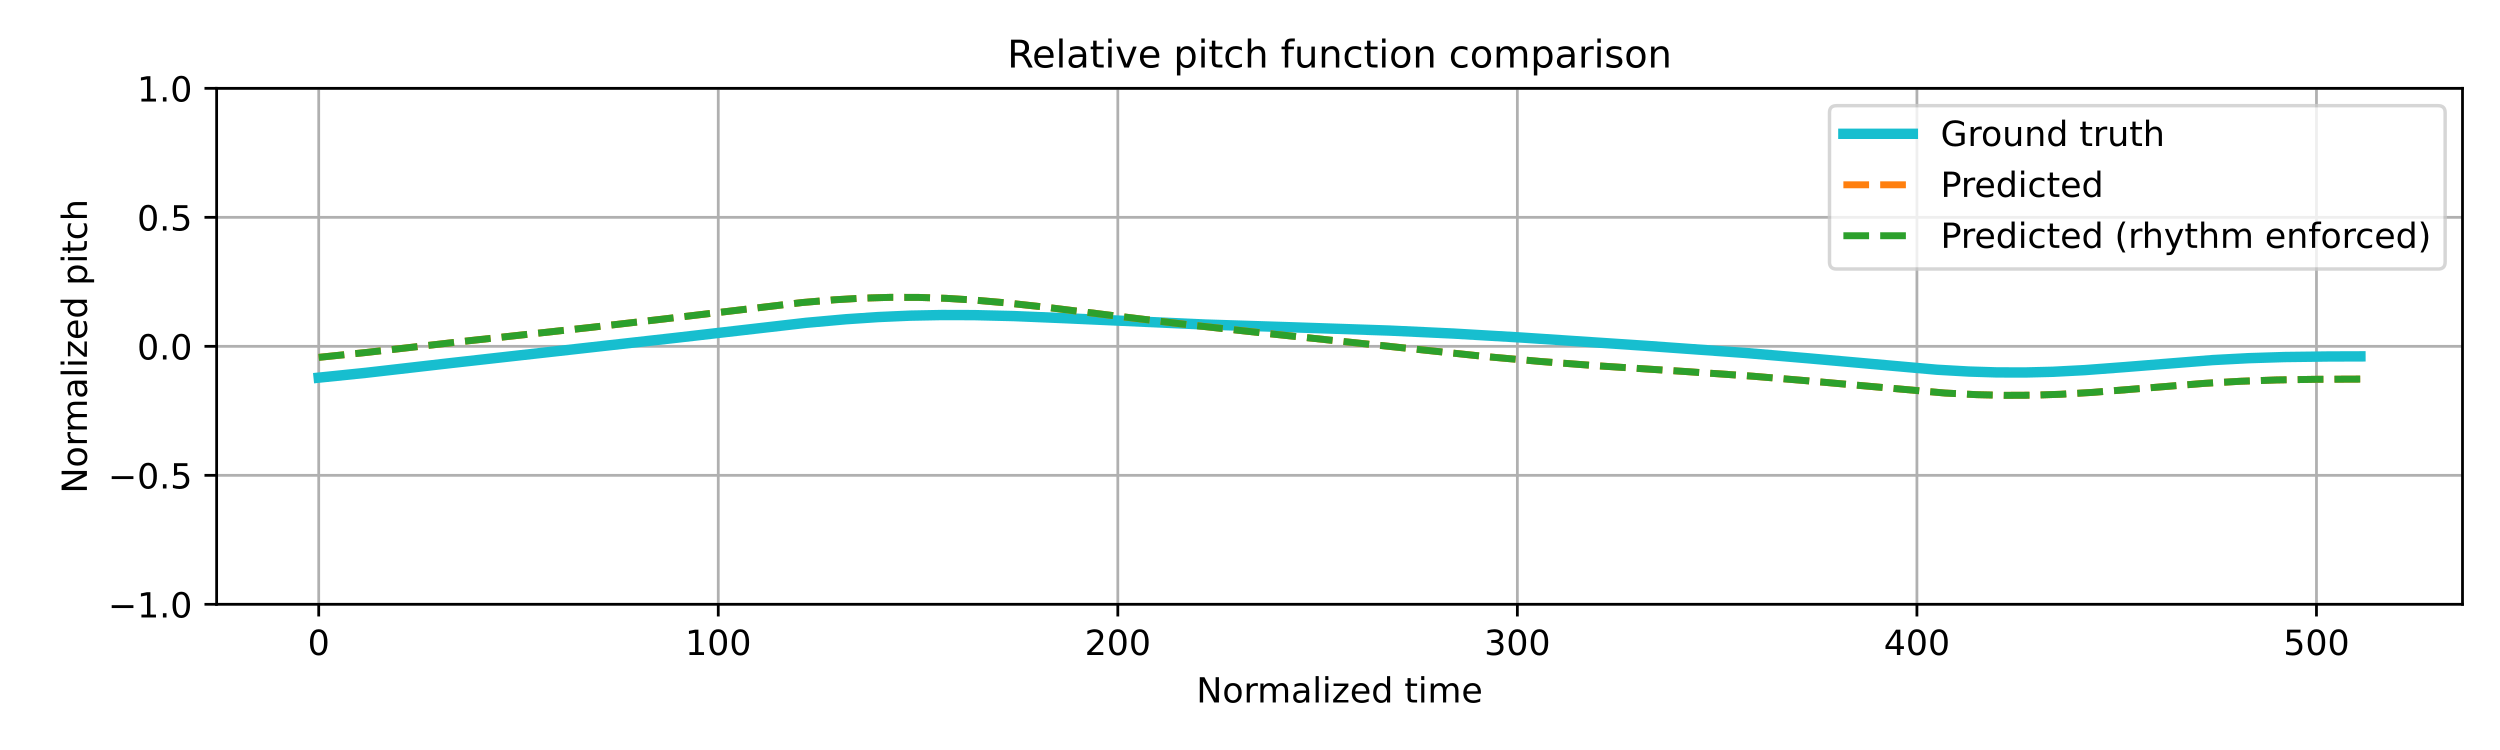
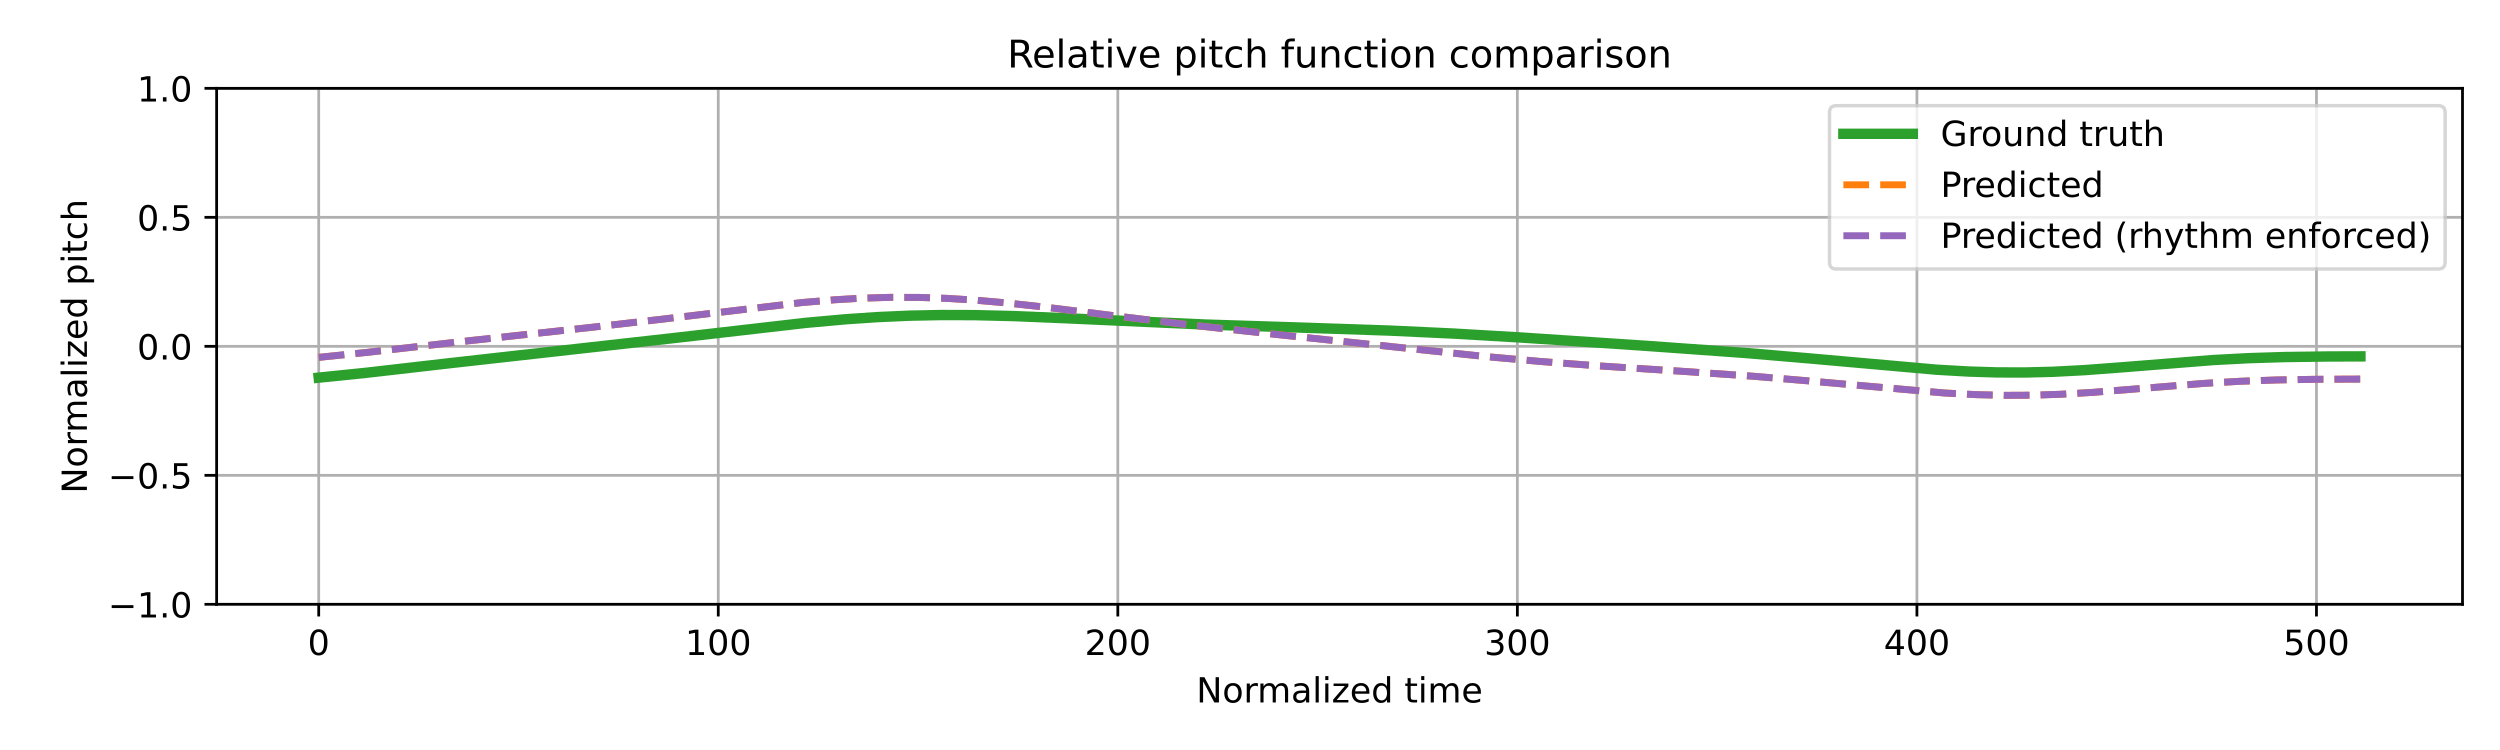
<svg xmlns="http://www.w3.org/2000/svg" xmlns:xlink="http://www.w3.org/1999/xlink" width="720pt" height="216pt" viewBox="0 0 720 216" version="1.1">
  <defs>
    <style type="text/css">*{stroke-linejoin: round; stroke-linecap: butt}</style>
  </defs>
  <g id="figure_1">
    <g id="patch_1">
      <path d="M 0 216  L 720 216  L 720 0  L 0 0  z " style="fill: #ffffff" />
    </g>
    <g id="axes_1">
      <g id="patch_2">
        <path d="M 62.39 174.04  L 709.2 174.04  L 709.2 25.44  L 62.39 25.44  z " style="fill: #ffffff" />
      </g>
      <g id="matplotlib.axis_1">
        <g id="xtick_1">
          <g id="line2d_1">
-             <path d="M 91.79 174.04  L 91.79 25.44  " clip-path="url(#pddb4ef25bb)" style="fill: none; stroke: #b0b0b0; stroke-width: 0.8; stroke-linecap: square" />
+             <path d="M 91.79 174.04  L 91.79 25.44  " clip-path="url(#p40c5e09844)" style="fill: none; stroke: #b0b0b0; stroke-width: 0.8; stroke-linecap: square" />
          </g>
          <g id="line2d_2">
            <defs>
-               <path id="m55b9c0c1e8" d="M 0 0  L 0 3.5  " style="stroke: #000000; stroke-width: 0.8" />
-             </defs>
-             <g>
-               <use xlink:href="#m55b9c0c1e8" x="91.79" y="174.04" style="stroke: #000000; stroke-width: 0.8" />
+               <path id="mbcf04f31c1" d="M 0 0  L 0 3.5  " style="stroke: #000000; stroke-width: 0.8" />
+             </defs>
+             <g>
+               <use xlink:href="#mbcf04f31c1" x="91.79" y="174.04" style="stroke: #000000; stroke-width: 0.8" />
            </g>
          </g>
          <g id="text_1">
            <g transform="translate(88.60921 188.6384) scale(0.1 -0.1)">
              <defs>
                <path id="DejaVuSans-30" d="M 2034 4250  Q 1547 4250 1301 3770  Q 1056 3291 1056 2328  Q 1056 1369 1301 889  Q 1547 409 2034 409  Q 2525 409 2770 889  Q 3016 1369 3016 2328  Q 3016 3291 2770 3770  Q 2525 4250 2034 4250  z M 2034 4750  Q 2819 4750 3233 4129  Q 3647 3509 3647 2328  Q 3647 1150 3233 529  Q 2819 -91 2034 -91  Q 1250 -91 836 529  Q 422 1150 422 2328  Q 422 3509 836 4129  Q 1250 4750 2034 4750  z " transform="scale(0.015625)" />
              </defs>
              <use xlink:href="#DejaVuSans-30" />
            </g>
          </g>
        </g>
        <g id="xtick_2">
          <g id="line2d_3">
-             <path d="M 206.861 174.04  L 206.861 25.44  " clip-path="url(#pddb4ef25bb)" style="fill: none; stroke: #b0b0b0; stroke-width: 0.8; stroke-linecap: square" />
+             <path d="M 206.861 174.04  L 206.861 25.44  " clip-path="url(#p40c5e09844)" style="fill: none; stroke: #b0b0b0; stroke-width: 0.8; stroke-linecap: square" />
          </g>
          <g id="line2d_4">
            <g>
-               <use xlink:href="#m55b9c0c1e8" x="206.861" y="174.04" style="stroke: #000000; stroke-width: 0.8" />
+               <use xlink:href="#mbcf04f31c1" x="206.861" y="174.04" style="stroke: #000000; stroke-width: 0.8" />
            </g>
          </g>
          <g id="text_2">
            <g transform="translate(197.317 188.6384) scale(0.1 -0.1)">
              <defs>
                <path id="DejaVuSans-31" d="M 794 531  L 1825 531  L 1825 4091  L 703 3866  L 703 4441  L 1819 4666  L 2450 4666  L 2450 531  L 3481 531  L 3481 0  L 794 0  L 794 531  z " transform="scale(0.015625)" />
              </defs>
              <use xlink:href="#DejaVuSans-31" />
              <use xlink:href="#DejaVuSans-30" transform="translate(63.62305 0)" />
              <use xlink:href="#DejaVuSans-30" transform="translate(127.2461 0)" />
            </g>
          </g>
        </g>
        <g id="xtick_3">
          <g id="line2d_5">
-             <path d="M 321.931 174.04  L 321.931 25.44  " clip-path="url(#pddb4ef25bb)" style="fill: none; stroke: #b0b0b0; stroke-width: 0.8; stroke-linecap: square" />
+             <path d="M 321.931 174.04  L 321.931 25.44  " clip-path="url(#p40c5e09844)" style="fill: none; stroke: #b0b0b0; stroke-width: 0.8; stroke-linecap: square" />
          </g>
          <g id="line2d_6">
            <g>
-               <use xlink:href="#m55b9c0c1e8" x="321.931" y="174.04" style="stroke: #000000; stroke-width: 0.8" />
+               <use xlink:href="#mbcf04f31c1" x="321.931" y="174.04" style="stroke: #000000; stroke-width: 0.8" />
            </g>
          </g>
          <g id="text_3">
            <g transform="translate(312.3872 188.6384) scale(0.1 -0.1)">
              <defs>
                <path id="DejaVuSans-32" d="M 1228 531  L 3431 531  L 3431 0  L 469 0  L 469 531  Q 828 903 1448 1529  Q 2069 2156 2228 2338  Q 2531 2678 2651 2914  Q 2772 3150 2772 3378  Q 2772 3750 2511 3984  Q 2250 4219 1831 4219  Q 1534 4219 1204 4116  Q 875 4013 500 3803  L 500 4441  Q 881 4594 1212 4672  Q 1544 4750 1819 4750  Q 2544 4750 2975 4387  Q 3406 4025 3406 3419  Q 3406 3131 3298 2873  Q 3191 2616 2906 2266  Q 2828 2175 2409 1742  Q 1991 1309 1228 531  z " transform="scale(0.015625)" />
              </defs>
              <use xlink:href="#DejaVuSans-32" />
              <use xlink:href="#DejaVuSans-30" transform="translate(63.62305 0)" />
              <use xlink:href="#DejaVuSans-30" transform="translate(127.2461 0)" />
            </g>
          </g>
        </g>
        <g id="xtick_4">
          <g id="line2d_7">
-             <path d="M 437.001 174.04  L 437.001 25.44  " clip-path="url(#pddb4ef25bb)" style="fill: none; stroke: #b0b0b0; stroke-width: 0.8; stroke-linecap: square" />
+             <path d="M 437.001 174.04  L 437.001 25.44  " clip-path="url(#p40c5e09844)" style="fill: none; stroke: #b0b0b0; stroke-width: 0.8; stroke-linecap: square" />
          </g>
          <g id="line2d_8">
            <g>
-               <use xlink:href="#m55b9c0c1e8" x="437.001" y="174.04" style="stroke: #000000; stroke-width: 0.8" />
+               <use xlink:href="#mbcf04f31c1" x="437.001" y="174.04" style="stroke: #000000; stroke-width: 0.8" />
            </g>
          </g>
          <g id="text_4">
            <g transform="translate(427.4575 188.6384) scale(0.1 -0.1)">
              <defs>
                <path id="DejaVuSans-33" d="M 2597 2516  Q 3050 2419 3304 2112  Q 3559 1806 3559 1356  Q 3559 666 3084 287  Q 2609 -91 1734 -91  Q 1441 -91 1130 -33  Q 819 25 488 141  L 488 750  Q 750 597 1062 519  Q 1375 441 1716 441  Q 2309 441 2620 675  Q 2931 909 2931 1356  Q 2931 1769 2642 2001  Q 2353 2234 1838 2234  L 1294 2234  L 1294 2753  L 1863 2753  Q 2328 2753 2575 2939  Q 2822 3125 2822 3475  Q 2822 3834 2567 4026  Q 2313 4219 1838 4219  Q 1578 4219 1281 4162  Q 984 4106 628 3988  L 628 4550  Q 988 4650 1302 4700  Q 1616 4750 1894 4750  Q 2613 4750 3031 4423  Q 3450 4097 3450 3541  Q 3450 3153 3228 2886  Q 3006 2619 2597 2516  z " transform="scale(0.015625)" />
              </defs>
              <use xlink:href="#DejaVuSans-33" />
              <use xlink:href="#DejaVuSans-30" transform="translate(63.62305 0)" />
              <use xlink:href="#DejaVuSans-30" transform="translate(127.2461 0)" />
            </g>
          </g>
        </g>
        <g id="xtick_5">
          <g id="line2d_9">
-             <path d="M 552.072 174.04  L 552.072 25.44  " clip-path="url(#pddb4ef25bb)" style="fill: none; stroke: #b0b0b0; stroke-width: 0.8; stroke-linecap: square" />
+             <path d="M 552.072 174.04  L 552.072 25.44  " clip-path="url(#p40c5e09844)" style="fill: none; stroke: #b0b0b0; stroke-width: 0.8; stroke-linecap: square" />
          </g>
          <g id="line2d_10">
            <g>
-               <use xlink:href="#m55b9c0c1e8" x="552.072" y="174.04" style="stroke: #000000; stroke-width: 0.8" />
+               <use xlink:href="#mbcf04f31c1" x="552.072" y="174.04" style="stroke: #000000; stroke-width: 0.8" />
            </g>
          </g>
          <g id="text_5">
            <g transform="translate(542.5278 188.6384) scale(0.1 -0.1)">
              <defs>
                <path id="DejaVuSans-34" d="M 2419 4116  L 825 1625  L 2419 1625  L 2419 4116  z M 2253 4666  L 3047 4666  L 3047 1625  L 3713 1625  L 3713 1100  L 3047 1100  L 3047 0  L 2419 0  L 2419 1100  L 313 1100  L 313 1709  L 2253 4666  z " transform="scale(0.015625)" />
              </defs>
              <use xlink:href="#DejaVuSans-34" />
              <use xlink:href="#DejaVuSans-30" transform="translate(63.62305 0)" />
              <use xlink:href="#DejaVuSans-30" transform="translate(127.2461 0)" />
            </g>
          </g>
        </g>
        <g id="xtick_6">
          <g id="line2d_11">
-             <path d="M 667.142 174.04  L 667.142 25.44  " clip-path="url(#pddb4ef25bb)" style="fill: none; stroke: #b0b0b0; stroke-width: 0.8; stroke-linecap: square" />
+             <path d="M 667.142 174.04  L 667.142 25.44  " clip-path="url(#p40c5e09844)" style="fill: none; stroke: #b0b0b0; stroke-width: 0.8; stroke-linecap: square" />
          </g>
          <g id="line2d_12">
            <g>
-               <use xlink:href="#m55b9c0c1e8" x="667.142" y="174.04" style="stroke: #000000; stroke-width: 0.8" />
+               <use xlink:href="#mbcf04f31c1" x="667.142" y="174.04" style="stroke: #000000; stroke-width: 0.8" />
            </g>
          </g>
          <g id="text_6">
            <g transform="translate(657.5981 188.6384) scale(0.1 -0.1)">
              <defs>
                <path id="DejaVuSans-35" d="M 691 4666  L 3169 4666  L 3169 4134  L 1269 4134  L 1269 2991  Q 1406 3038 1543 3061  Q 1681 3084 1819 3084  Q 2600 3084 3056 2656  Q 3513 2228 3513 1497  Q 3513 744 3044 326  Q 2575 -91 1722 -91  Q 1428 -91 1123 -41  Q 819 9 494 109  L 494 744  Q 775 591 1075 516  Q 1375 441 1709 441  Q 2250 441 2565 725  Q 2881 1009 2881 1497  Q 2881 1984 2565 2268  Q 2250 2553 1709 2553  Q 1456 2553 1204 2497  Q 953 2441 691 2322  L 691 4666  z " transform="scale(0.015625)" />
              </defs>
              <use xlink:href="#DejaVuSans-35" />
              <use xlink:href="#DejaVuSans-30" transform="translate(63.62305 0)" />
              <use xlink:href="#DejaVuSans-30" transform="translate(127.2461 0)" />
            </g>
          </g>
        </g>
        <g id="text_7">
          <g transform="translate(344.5544 202.3166) scale(0.1 -0.1)">
            <defs>
              <path id="DejaVuSans-4e" d="M 628 4666  L 1478 4666  L 3547 763  L 3547 4666  L 4159 4666  L 4159 0  L 3309 0  L 1241 3903  L 1241 0  L 628 0  L 628 4666  z " transform="scale(0.015625)" />
              <path id="DejaVuSans-6f" d="M 1959 3097  Q 1497 3097 1228 2736  Q 959 2375 959 1747  Q 959 1119 1226 758  Q 1494 397 1959 397  Q 2419 397 2687 759  Q 2956 1122 2956 1747  Q 2956 2369 2687 2733  Q 2419 3097 1959 3097  z M 1959 3584  Q 2709 3584 3137 3096  Q 3566 2609 3566 1747  Q 3566 888 3137 398  Q 2709 -91 1959 -91  Q 1206 -91 779 398  Q 353 888 353 1747  Q 353 2609 779 3096  Q 1206 3584 1959 3584  z " transform="scale(0.015625)" />
              <path id="DejaVuSans-72" d="M 2631 2963  Q 2534 3019 2420 3045  Q 2306 3072 2169 3072  Q 1681 3072 1420 2755  Q 1159 2438 1159 1844  L 1159 0  L 581 0  L 581 3500  L 1159 3500  L 1159 2956  Q 1341 3275 1631 3429  Q 1922 3584 2338 3584  Q 2397 3584 2469 3576  Q 2541 3569 2628 3553  L 2631 2963  z " transform="scale(0.015625)" />
              <path id="DejaVuSans-6d" d="M 3328 2828  Q 3544 3216 3844 3400  Q 4144 3584 4550 3584  Q 5097 3584 5394 3201  Q 5691 2819 5691 2113  L 5691 0  L 5113 0  L 5113 2094  Q 5113 2597 4934 2840  Q 4756 3084 4391 3084  Q 3944 3084 3684 2787  Q 3425 2491 3425 1978  L 3425 0  L 2847 0  L 2847 2094  Q 2847 2600 2669 2842  Q 2491 3084 2119 3084  Q 1678 3084 1418 2786  Q 1159 2488 1159 1978  L 1159 0  L 581 0  L 581 3500  L 1159 3500  L 1159 2956  Q 1356 3278 1631 3431  Q 1906 3584 2284 3584  Q 2666 3584 2933 3390  Q 3200 3197 3328 2828  z " transform="scale(0.015625)" />
              <path id="DejaVuSans-61" d="M 2194 1759  Q 1497 1759 1228 1600  Q 959 1441 959 1056  Q 959 750 1161 570  Q 1363 391 1709 391  Q 2188 391 2477 730  Q 2766 1069 2766 1631  L 2766 1759  L 2194 1759  z M 3341 1997  L 3341 0  L 2766 0  L 2766 531  Q 2569 213 2275 61  Q 1981 -91 1556 -91  Q 1019 -91 701 211  Q 384 513 384 1019  Q 384 1609 779 1909  Q 1175 2209 1959 2209  L 2766 2209  L 2766 2266  Q 2766 2663 2505 2880  Q 2244 3097 1772 3097  Q 1472 3097 1187 3025  Q 903 2953 641 2809  L 641 3341  Q 956 3463 1253 3523  Q 1550 3584 1831 3584  Q 2591 3584 2966 3190  Q 3341 2797 3341 1997  z " transform="scale(0.015625)" />
              <path id="DejaVuSans-6c" d="M 603 4863  L 1178 4863  L 1178 0  L 603 0  L 603 4863  z " transform="scale(0.015625)" />
              <path id="DejaVuSans-69" d="M 603 3500  L 1178 3500  L 1178 0  L 603 0  L 603 3500  z M 603 4863  L 1178 4863  L 1178 4134  L 603 4134  L 603 4863  z " transform="scale(0.015625)" />
              <path id="DejaVuSans-7a" d="M 353 3500  L 3084 3500  L 3084 2975  L 922 459  L 3084 459  L 3084 0  L 275 0  L 275 525  L 2438 3041  L 353 3041  L 353 3500  z " transform="scale(0.015625)" />
              <path id="DejaVuSans-65" d="M 3597 1894  L 3597 1613  L 953 1613  Q 991 1019 1311 708  Q 1631 397 2203 397  Q 2534 397 2845 478  Q 3156 559 3463 722  L 3463 178  Q 3153 47 2828 -22  Q 2503 -91 2169 -91  Q 1331 -91 842 396  Q 353 884 353 1716  Q 353 2575 817 3079  Q 1281 3584 2069 3584  Q 2775 3584 3186 3129  Q 3597 2675 3597 1894  z M 3022 2063  Q 3016 2534 2758 2815  Q 2500 3097 2075 3097  Q 1594 3097 1305 2825  Q 1016 2553 972 2059  L 3022 2063  z " transform="scale(0.015625)" />
              <path id="DejaVuSans-64" d="M 2906 2969  L 2906 4863  L 3481 4863  L 3481 0  L 2906 0  L 2906 525  Q 2725 213 2448 61  Q 2172 -91 1784 -91  Q 1150 -91 751 415  Q 353 922 353 1747  Q 353 2572 751 3078  Q 1150 3584 1784 3584  Q 2172 3584 2448 3432  Q 2725 3281 2906 2969  z M 947 1747  Q 947 1113 1208 752  Q 1469 391 1925 391  Q 2381 391 2643 752  Q 2906 1113 2906 1747  Q 2906 2381 2643 2742  Q 2381 3103 1925 3103  Q 1469 3103 1208 2742  Q 947 2381 947 1747  z " transform="scale(0.015625)" />
              <path id="DejaVuSans-20" transform="scale(0.015625)" />
              <path id="DejaVuSans-74" d="M 1172 4494  L 1172 3500  L 2356 3500  L 2356 3053  L 1172 3053  L 1172 1153  Q 1172 725 1289 603  Q 1406 481 1766 481  L 2356 481  L 2356 0  L 1766 0  Q 1100 0 847 248  Q 594 497 594 1153  L 594 3053  L 172 3053  L 172 3500  L 594 3500  L 594 4494  L 1172 4494  z " transform="scale(0.015625)" />
            </defs>
            <use xlink:href="#DejaVuSans-4e" />
            <use xlink:href="#DejaVuSans-6f" transform="translate(74.80469 0)" />
            <use xlink:href="#DejaVuSans-72" transform="translate(135.9863 0)" />
            <use xlink:href="#DejaVuSans-6d" transform="translate(175.3496 0)" />
            <use xlink:href="#DejaVuSans-61" transform="translate(272.7617 0)" />
            <use xlink:href="#DejaVuSans-6c" transform="translate(334.041 0)" />
            <use xlink:href="#DejaVuSans-69" transform="translate(361.8242 0)" />
            <use xlink:href="#DejaVuSans-7a" transform="translate(389.6074 0)" />
            <use xlink:href="#DejaVuSans-65" transform="translate(442.0977 0)" />
            <use xlink:href="#DejaVuSans-64" transform="translate(503.6211 0)" />
            <use xlink:href="#DejaVuSans-20" transform="translate(567.0977 0)" />
            <use xlink:href="#DejaVuSans-74" transform="translate(598.8848 0)" />
            <use xlink:href="#DejaVuSans-69" transform="translate(638.0938 0)" />
            <use xlink:href="#DejaVuSans-6d" transform="translate(665.877 0)" />
            <use xlink:href="#DejaVuSans-65" transform="translate(763.2891 0)" />
          </g>
        </g>
      </g>
      <g id="matplotlib.axis_2">
        <g id="ytick_1">
          <g id="line2d_13">
-             <path d="M 62.39 174.04  L 709.2 174.04  " clip-path="url(#pddb4ef25bb)" style="fill: none; stroke: #b0b0b0; stroke-width: 0.8; stroke-linecap: square" />
+             <path d="M 62.39 174.04  L 709.2 174.04  " clip-path="url(#p40c5e09844)" style="fill: none; stroke: #b0b0b0; stroke-width: 0.8; stroke-linecap: square" />
          </g>
          <g id="line2d_14">
            <defs>
-               <path id="m0d6738c0d4" d="M 0 0  L -3.5 0  " style="stroke: #000000; stroke-width: 0.8" />
-             </defs>
-             <g>
-               <use xlink:href="#m0d6738c0d4" x="62.39" y="174.04" style="stroke: #000000; stroke-width: 0.8" />
+               <path id="m3f42309f91" d="M 0 0  L -3.5 0  " style="stroke: #000000; stroke-width: 0.8" />
+             </defs>
+             <g>
+               <use xlink:href="#m3f42309f91" x="62.39" y="174.04" style="stroke: #000000; stroke-width: 0.8" />
            </g>
          </g>
          <g id="text_8">
            <g transform="translate(31.10719 177.8392) scale(0.1 -0.1)">
              <defs>
                <path id="DejaVuSans-2212" d="M 678 2272  L 4684 2272  L 4684 1741  L 678 1741  L 678 2272  z " transform="scale(0.015625)" />
                <path id="DejaVuSans-2e" d="M 684 794  L 1344 794  L 1344 0  L 684 0  L 684 794  z " transform="scale(0.015625)" />
              </defs>
              <use xlink:href="#DejaVuSans-2212" />
              <use xlink:href="#DejaVuSans-31" transform="translate(83.78906 0)" />
              <use xlink:href="#DejaVuSans-2e" transform="translate(147.4121 0)" />
              <use xlink:href="#DejaVuSans-30" transform="translate(179.1992 0)" />
            </g>
          </g>
        </g>
        <g id="ytick_2">
          <g id="line2d_15">
-             <path d="M 62.39 136.89  L 709.2 136.89  " clip-path="url(#pddb4ef25bb)" style="fill: none; stroke: #b0b0b0; stroke-width: 0.8; stroke-linecap: square" />
+             <path d="M 62.39 136.89  L 709.2 136.89  " clip-path="url(#p40c5e09844)" style="fill: none; stroke: #b0b0b0; stroke-width: 0.8; stroke-linecap: square" />
          </g>
          <g id="line2d_16">
            <g>
-               <use xlink:href="#m0d6738c0d4" x="62.39" y="136.89" style="stroke: #000000; stroke-width: 0.8" />
+               <use xlink:href="#m3f42309f91" x="62.39" y="136.89" style="stroke: #000000; stroke-width: 0.8" />
            </g>
          </g>
          <g id="text_9">
            <g transform="translate(31.10719 140.6892) scale(0.1 -0.1)">
              <use xlink:href="#DejaVuSans-2212" />
              <use xlink:href="#DejaVuSans-30" transform="translate(83.78906 0)" />
              <use xlink:href="#DejaVuSans-2e" transform="translate(147.4121 0)" />
              <use xlink:href="#DejaVuSans-35" transform="translate(179.1992 0)" />
            </g>
          </g>
        </g>
        <g id="ytick_3">
          <g id="line2d_17">
-             <path d="M 62.39 99.74  L 709.2 99.74  " clip-path="url(#pddb4ef25bb)" style="fill: none; stroke: #b0b0b0; stroke-width: 0.8; stroke-linecap: square" />
+             <path d="M 62.39 99.74  L 709.2 99.74  " clip-path="url(#p40c5e09844)" style="fill: none; stroke: #b0b0b0; stroke-width: 0.8; stroke-linecap: square" />
          </g>
          <g id="line2d_18">
            <g>
-               <use xlink:href="#m0d6738c0d4" x="62.39" y="99.74" style="stroke: #000000; stroke-width: 0.8" />
+               <use xlink:href="#m3f42309f91" x="62.39" y="99.74" style="stroke: #000000; stroke-width: 0.8" />
            </g>
          </g>
          <g id="text_10">
            <g transform="translate(39.48687 103.5392) scale(0.1 -0.1)">
              <use xlink:href="#DejaVuSans-30" />
              <use xlink:href="#DejaVuSans-2e" transform="translate(63.62305 0)" />
              <use xlink:href="#DejaVuSans-30" transform="translate(95.41016 0)" />
            </g>
          </g>
        </g>
        <g id="ytick_4">
          <g id="line2d_19">
-             <path d="M 62.39 62.59  L 709.2 62.59  " clip-path="url(#pddb4ef25bb)" style="fill: none; stroke: #b0b0b0; stroke-width: 0.8; stroke-linecap: square" />
+             <path d="M 62.39 62.59  L 709.2 62.59  " clip-path="url(#p40c5e09844)" style="fill: none; stroke: #b0b0b0; stroke-width: 0.8; stroke-linecap: square" />
          </g>
          <g id="line2d_20">
            <g>
-               <use xlink:href="#m0d6738c0d4" x="62.39" y="62.59" style="stroke: #000000; stroke-width: 0.8" />
+               <use xlink:href="#m3f42309f91" x="62.39" y="62.59" style="stroke: #000000; stroke-width: 0.8" />
            </g>
          </g>
          <g id="text_11">
            <g transform="translate(39.48687 66.38922) scale(0.1 -0.1)">
              <use xlink:href="#DejaVuSans-30" />
              <use xlink:href="#DejaVuSans-2e" transform="translate(63.62305 0)" />
              <use xlink:href="#DejaVuSans-35" transform="translate(95.41016 0)" />
            </g>
          </g>
        </g>
        <g id="ytick_5">
          <g id="line2d_21">
-             <path d="M 62.39 25.44  L 709.2 25.44  " clip-path="url(#pddb4ef25bb)" style="fill: none; stroke: #b0b0b0; stroke-width: 0.8; stroke-linecap: square" />
+             <path d="M 62.39 25.44  L 709.2 25.44  " clip-path="url(#p40c5e09844)" style="fill: none; stroke: #b0b0b0; stroke-width: 0.8; stroke-linecap: square" />
          </g>
          <g id="line2d_22">
            <g>
-               <use xlink:href="#m0d6738c0d4" x="62.39" y="25.44" style="stroke: #000000; stroke-width: 0.8" />
+               <use xlink:href="#m3f42309f91" x="62.39" y="25.44" style="stroke: #000000; stroke-width: 0.8" />
            </g>
          </g>
          <g id="text_12">
            <g transform="translate(39.48687 29.23922) scale(0.1 -0.1)">
              <use xlink:href="#DejaVuSans-31" />
              <use xlink:href="#DejaVuSans-2e" transform="translate(63.62305 0)" />
              <use xlink:href="#DejaVuSans-30" transform="translate(95.41016 0)" />
            </g>
          </g>
        </g>
        <g id="text_13">
          <g transform="translate(25.0275 142.1259) rotate(-90) scale(0.1 -0.1)">
            <defs>
              <path id="DejaVuSans-70" d="M 1159 525  L 1159 -1331  L 581 -1331  L 581 3500  L 1159 3500  L 1159 2969  Q 1341 3281 1617 3432  Q 1894 3584 2278 3584  Q 2916 3584 3314 3078  Q 3713 2572 3713 1747  Q 3713 922 3314 415  Q 2916 -91 2278 -91  Q 1894 -91 1617 61  Q 1341 213 1159 525  z M 3116 1747  Q 3116 2381 2855 2742  Q 2594 3103 2138 3103  Q 1681 3103 1420 2742  Q 1159 2381 1159 1747  Q 1159 1113 1420 752  Q 1681 391 2138 391  Q 2594 391 2855 752  Q 3116 1113 3116 1747  z " transform="scale(0.015625)" />
              <path id="DejaVuSans-63" d="M 3122 3366  L 3122 2828  Q 2878 2963 2633 3030  Q 2388 3097 2138 3097  Q 1578 3097 1268 2742  Q 959 2388 959 1747  Q 959 1106 1268 751  Q 1578 397 2138 397  Q 2388 397 2633 464  Q 2878 531 3122 666  L 3122 134  Q 2881 22 2623 -34  Q 2366 -91 2075 -91  Q 1284 -91 818 406  Q 353 903 353 1747  Q 353 2603 823 3093  Q 1294 3584 2113 3584  Q 2378 3584 2631 3529  Q 2884 3475 3122 3366  z " transform="scale(0.015625)" />
              <path id="DejaVuSans-68" d="M 3513 2113  L 3513 0  L 2938 0  L 2938 2094  Q 2938 2591 2744 2837  Q 2550 3084 2163 3084  Q 1697 3084 1428 2787  Q 1159 2491 1159 1978  L 1159 0  L 581 0  L 581 4863  L 1159 4863  L 1159 2956  Q 1366 3272 1645 3428  Q 1925 3584 2291 3584  Q 2894 3584 3203 3211  Q 3513 2838 3513 2113  z " transform="scale(0.015625)" />
            </defs>
            <use xlink:href="#DejaVuSans-4e" />
            <use xlink:href="#DejaVuSans-6f" transform="translate(74.80469 0)" />
            <use xlink:href="#DejaVuSans-72" transform="translate(135.9863 0)" />
            <use xlink:href="#DejaVuSans-6d" transform="translate(175.3496 0)" />
            <use xlink:href="#DejaVuSans-61" transform="translate(272.7617 0)" />
            <use xlink:href="#DejaVuSans-6c" transform="translate(334.041 0)" />
            <use xlink:href="#DejaVuSans-69" transform="translate(361.8242 0)" />
            <use xlink:href="#DejaVuSans-7a" transform="translate(389.6074 0)" />
            <use xlink:href="#DejaVuSans-65" transform="translate(442.0977 0)" />
            <use xlink:href="#DejaVuSans-64" transform="translate(503.6211 0)" />
            <use xlink:href="#DejaVuSans-20" transform="translate(567.0977 0)" />
            <use xlink:href="#DejaVuSans-70" transform="translate(598.8848 0)" />
            <use xlink:href="#DejaVuSans-69" transform="translate(662.3613 0)" />
            <use xlink:href="#DejaVuSans-74" transform="translate(690.1445 0)" />
            <use xlink:href="#DejaVuSans-63" transform="translate(729.3535 0)" />
            <use xlink:href="#DejaVuSans-68" transform="translate(784.334 0)" />
          </g>
        </g>
      </g>
      <g id="line2d_23">
-         <path d="M 91.79 108.765  L 105.599 107.347  L 129.764 104.571  L 159.682 101.214  L 194.203 97.345  L 232.176 92.972  L 243.683 91.937  L 252.889 91.316  L 262.094 90.91  L 271.3 90.728  L 280.506 90.755  L 292.013 91.032  L 306.972 91.656  L 347.246 93.471  L 372.562 94.277  L 400.179 95.207  L 418.59 96.065  L 438.152 97.211  L 473.824 99.583  L 502.591 101.648  L 521.003 103.21  L 557.825 106.48  L 567.031 107.003  L 575.086 107.252  L 583.141 107.278  L 591.195 107.076  L 600.401 106.595  L 611.908 105.725  L 637.224 103.705  L 647.58 103.156  L 657.936 102.83  L 670.594 102.666  L 679.8 102.635  L 679.8 102.635  " clip-path="url(#pddb4ef25bb)" style="fill: none; stroke: #17becf; stroke-width: 3; stroke-linecap: square" />
+         <path d="M 91.79 108.765  L 105.599 107.347  L 129.764 104.571  L 159.682 101.214  L 194.203 97.345  L 232.176 92.972  L 243.683 91.937  L 252.889 91.316  L 262.094 90.91  L 271.3 90.728  L 280.506 90.755  L 292.013 91.032  L 306.972 91.656  L 347.246 93.471  L 372.562 94.277  L 400.179 95.207  L 418.59 96.065  L 438.152 97.211  L 473.824 99.583  L 502.591 101.648  L 521.003 103.21  L 557.825 106.48  L 567.031 107.003  L 575.086 107.252  L 583.141 107.278  L 591.195 107.076  L 600.401 106.595  L 611.908 105.725  L 637.224 103.705  L 647.58 103.156  L 657.936 102.83  L 670.594 102.666  L 679.8 102.635  L 679.8 102.635  " clip-path="url(#p40c5e09844)" style="fill: none; stroke: #2ca02c; stroke-width: 3; stroke-linecap: square" />
      </g>
      <g id="line2d_24">
-         <path d="M 91.79 102.921  L 105.599 101.497  L 135.517 98.084  L 170.038 94.306  L 190.751 91.918  L 231.025 87.13  L 240.231 86.346  L 248.286 85.874  L 256.341 85.636  L 264.396 85.65  L 272.451 85.916  L 280.506 86.413  L 289.711 87.219  L 301.218 88.483  L 320.78 90.919  L 342.644 93.571  L 365.658 96.115  L 427.796 102.682  L 443.905 104.124  L 460.015 105.346  L 485.331 106.991  L 504.893 108.353  L 521.003 109.709  L 560.126 113.191  L 569.332 113.665  L 577.387 113.857  L 585.442 113.817  L 593.497 113.549  L 602.702 113.004  L 615.36 111.988  L 634.922 110.403  L 645.278 109.801  L 655.635 109.427  L 667.142 109.234  L 679.8 109.177  L 679.8 109.177  " clip-path="url(#pddb4ef25bb)" style="fill: none; stroke-dasharray: 7.4,3.2; stroke-dashoffset: 0; stroke: #ff7f0e; stroke-width: 2" />
+         <path d="M 91.79 102.921  L 105.599 101.497  L 135.517 98.084  L 170.038 94.306  L 190.751 91.918  L 231.025 87.13  L 240.231 86.346  L 248.286 85.874  L 256.341 85.636  L 264.396 85.65  L 272.451 85.916  L 280.506 86.413  L 289.711 87.219  L 301.218 88.483  L 320.78 90.919  L 342.644 93.571  L 365.658 96.115  L 427.796 102.682  L 443.905 104.124  L 460.015 105.346  L 485.331 106.991  L 504.893 108.353  L 521.003 109.709  L 560.126 113.191  L 569.332 113.665  L 577.387 113.857  L 585.442 113.817  L 593.497 113.549  L 602.702 113.004  L 615.36 111.988  L 634.922 110.403  L 645.278 109.801  L 655.635 109.427  L 667.142 109.234  L 679.8 109.177  L 679.8 109.177  " clip-path="url(#p40c5e09844)" style="fill: none; stroke-dasharray: 7.4,3.2; stroke-dashoffset: 0; stroke: #ff7f0e; stroke-width: 2" />
      </g>
      <g id="line2d_25">
-         <path d="M 91.79 102.921  L 105.599 101.497  L 135.517 98.084  L 170.038 94.306  L 190.751 91.918  L 231.025 87.13  L 240.231 86.346  L 248.286 85.874  L 256.341 85.636  L 264.396 85.65  L 272.451 85.916  L 280.506 86.413  L 289.711 87.219  L 301.218 88.483  L 320.78 90.919  L 342.644 93.571  L 365.658 96.115  L 427.796 102.682  L 443.905 104.124  L 460.015 105.346  L 485.331 106.991  L 504.893 108.353  L 521.003 109.709  L 560.126 113.191  L 569.332 113.665  L 577.387 113.857  L 585.442 113.817  L 593.497 113.549  L 602.702 113.004  L 615.36 111.988  L 634.922 110.403  L 645.278 109.801  L 655.635 109.427  L 667.142 109.234  L 679.8 109.177  L 679.8 109.177  " clip-path="url(#pddb4ef25bb)" style="fill: none; stroke-dasharray: 7.4,3.2; stroke-dashoffset: 0; stroke: #2ca02c; stroke-width: 2" />
+         <path d="M 91.79 102.921  L 105.599 101.497  L 135.517 98.084  L 170.038 94.306  L 190.751 91.918  L 231.025 87.13  L 240.231 86.346  L 248.286 85.874  L 256.341 85.636  L 264.396 85.65  L 272.451 85.916  L 280.506 86.413  L 289.711 87.219  L 301.218 88.483  L 320.78 90.919  L 342.644 93.571  L 365.658 96.115  L 427.796 102.682  L 443.905 104.124  L 460.015 105.346  L 485.331 106.991  L 504.893 108.353  L 521.003 109.709  L 560.126 113.191  L 569.332 113.665  L 577.387 113.857  L 585.442 113.817  L 593.497 113.549  L 602.702 113.004  L 615.36 111.988  L 634.922 110.403  L 645.278 109.801  L 655.635 109.427  L 667.142 109.234  L 679.8 109.177  L 679.8 109.177  " clip-path="url(#p40c5e09844)" style="fill: none; stroke-dasharray: 7.4,3.2; stroke-dashoffset: 0; stroke: #9467bd; stroke-width: 2" />
      </g>
      <g id="patch_3">
        <path d="M 62.39 174.04  L 62.39 25.44  " style="fill: none; stroke: #000000; stroke-width: 0.8; stroke-linejoin: miter; stroke-linecap: square" />
      </g>
      <g id="patch_4">
        <path d="M 709.2 174.04  L 709.2 25.44  " style="fill: none; stroke: #000000; stroke-width: 0.8; stroke-linejoin: miter; stroke-linecap: square" />
      </g>
      <g id="patch_5">
        <path d="M 62.39 174.04  L 709.2 174.04  " style="fill: none; stroke: #000000; stroke-width: 0.8; stroke-linejoin: miter; stroke-linecap: square" />
      </g>
      <g id="patch_6">
        <path d="M 62.39 25.44  L 709.2 25.44  " style="fill: none; stroke: #000000; stroke-width: 0.8; stroke-linejoin: miter; stroke-linecap: square" />
      </g>
      <g id="text_14">
        <g transform="translate(290.1045 19.44) scale(0.11 -0.11)">
          <defs>
            <path id="DejaVuSans-52" d="M 2841 2188  Q 3044 2119 3236 1894  Q 3428 1669 3622 1275  L 4263 0  L 3584 0  L 2988 1197  Q 2756 1666 2539 1819  Q 2322 1972 1947 1972  L 1259 1972  L 1259 0  L 628 0  L 628 4666  L 2053 4666  Q 2853 4666 3247 4331  Q 3641 3997 3641 3322  Q 3641 2881 3436 2590  Q 3231 2300 2841 2188  z M 1259 4147  L 1259 2491  L 2053 2491  Q 2509 2491 2742 2702  Q 2975 2913 2975 3322  Q 2975 3731 2742 3939  Q 2509 4147 2053 4147  L 1259 4147  z " transform="scale(0.015625)" />
            <path id="DejaVuSans-76" d="M 191 3500  L 800 3500  L 1894 563  L 2988 3500  L 3597 3500  L 2284 0  L 1503 0  L 191 3500  z " transform="scale(0.015625)" />
            <path id="DejaVuSans-66" d="M 2375 4863  L 2375 4384  L 1825 4384  Q 1516 4384 1395 4259  Q 1275 4134 1275 3809  L 1275 3500  L 2222 3500  L 2222 3053  L 1275 3053  L 1275 0  L 697 0  L 697 3053  L 147 3053  L 147 3500  L 697 3500  L 697 3744  Q 697 4328 969 4595  Q 1241 4863 1831 4863  L 2375 4863  z " transform="scale(0.015625)" />
            <path id="DejaVuSans-75" d="M 544 1381  L 544 3500  L 1119 3500  L 1119 1403  Q 1119 906 1312 657  Q 1506 409 1894 409  Q 2359 409 2629 706  Q 2900 1003 2900 1516  L 2900 3500  L 3475 3500  L 3475 0  L 2900 0  L 2900 538  Q 2691 219 2414 64  Q 2138 -91 1772 -91  Q 1169 -91 856 284  Q 544 659 544 1381  z M 1991 3584  L 1991 3584  z " transform="scale(0.015625)" />
            <path id="DejaVuSans-6e" d="M 3513 2113  L 3513 0  L 2938 0  L 2938 2094  Q 2938 2591 2744 2837  Q 2550 3084 2163 3084  Q 1697 3084 1428 2787  Q 1159 2491 1159 1978  L 1159 0  L 581 0  L 581 3500  L 1159 3500  L 1159 2956  Q 1366 3272 1645 3428  Q 1925 3584 2291 3584  Q 2894 3584 3203 3211  Q 3513 2838 3513 2113  z " transform="scale(0.015625)" />
            <path id="DejaVuSans-73" d="M 2834 3397  L 2834 2853  Q 2591 2978 2328 3040  Q 2066 3103 1784 3103  Q 1356 3103 1142 2972  Q 928 2841 928 2578  Q 928 2378 1081 2264  Q 1234 2150 1697 2047  L 1894 2003  Q 2506 1872 2764 1633  Q 3022 1394 3022 966  Q 3022 478 2636 193  Q 2250 -91 1575 -91  Q 1294 -91 989 -36  Q 684 19 347 128  L 347 722  Q 666 556 975 473  Q 1284 391 1588 391  Q 1994 391 2212 530  Q 2431 669 2431 922  Q 2431 1156 2273 1281  Q 2116 1406 1581 1522  L 1381 1569  Q 847 1681 609 1914  Q 372 2147 372 2553  Q 372 3047 722 3315  Q 1072 3584 1716 3584  Q 2034 3584 2315 3537  Q 2597 3491 2834 3397  z " transform="scale(0.015625)" />
          </defs>
          <use xlink:href="#DejaVuSans-52" />
          <use xlink:href="#DejaVuSans-65" transform="translate(64.98242 0)" />
          <use xlink:href="#DejaVuSans-6c" transform="translate(126.5059 0)" />
          <use xlink:href="#DejaVuSans-61" transform="translate(154.2891 0)" />
          <use xlink:href="#DejaVuSans-74" transform="translate(215.5684 0)" />
          <use xlink:href="#DejaVuSans-69" transform="translate(254.7773 0)" />
          <use xlink:href="#DejaVuSans-76" transform="translate(282.5605 0)" />
          <use xlink:href="#DejaVuSans-65" transform="translate(341.7402 0)" />
          <use xlink:href="#DejaVuSans-20" transform="translate(403.2637 0)" />
          <use xlink:href="#DejaVuSans-70" transform="translate(435.0508 0)" />
          <use xlink:href="#DejaVuSans-69" transform="translate(498.5273 0)" />
          <use xlink:href="#DejaVuSans-74" transform="translate(526.3105 0)" />
          <use xlink:href="#DejaVuSans-63" transform="translate(565.5195 0)" />
          <use xlink:href="#DejaVuSans-68" transform="translate(620.5 0)" />
          <use xlink:href="#DejaVuSans-20" transform="translate(683.8789 0)" />
          <use xlink:href="#DejaVuSans-66" transform="translate(715.666 0)" />
          <use xlink:href="#DejaVuSans-75" transform="translate(750.8711 0)" />
          <use xlink:href="#DejaVuSans-6e" transform="translate(814.25 0)" />
          <use xlink:href="#DejaVuSans-63" transform="translate(877.6289 0)" />
          <use xlink:href="#DejaVuSans-74" transform="translate(932.6094 0)" />
          <use xlink:href="#DejaVuSans-69" transform="translate(971.8184 0)" />
          <use xlink:href="#DejaVuSans-6f" transform="translate(999.6016 0)" />
          <use xlink:href="#DejaVuSans-6e" transform="translate(1060.783 0)" />
          <use xlink:href="#DejaVuSans-20" transform="translate(1124.162 0)" />
          <use xlink:href="#DejaVuSans-63" transform="translate(1155.949 0)" />
          <use xlink:href="#DejaVuSans-6f" transform="translate(1210.93 0)" />
          <use xlink:href="#DejaVuSans-6d" transform="translate(1272.111 0)" />
          <use xlink:href="#DejaVuSans-70" transform="translate(1369.523 0)" />
          <use xlink:href="#DejaVuSans-61" transform="translate(1433 0)" />
          <use xlink:href="#DejaVuSans-72" transform="translate(1494.279 0)" />
          <use xlink:href="#DejaVuSans-69" transform="translate(1535.393 0)" />
          <use xlink:href="#DejaVuSans-73" transform="translate(1563.176 0)" />
          <use xlink:href="#DejaVuSans-6f" transform="translate(1615.275 0)" />
          <use xlink:href="#DejaVuSans-6e" transform="translate(1676.457 0)" />
        </g>
      </g>
      <g id="legend_1">
        <g id="patch_7">
          <path d="M 528.894 77.474  L 702.2 77.474  Q 704.2 77.474 704.2 75.474  L 704.2 32.44  Q 704.2 30.44 702.2 30.44  L 528.894 30.44  Q 526.894 30.44 526.894 32.44  L 526.894 75.474  Q 526.894 77.474 528.894 77.474  z " style="fill: #ffffff; opacity: 0.8; stroke: #cccccc; stroke-linejoin: miter" />
        </g>
        <g id="line2d_26">
-           <path d="M 530.894 38.538  L 540.894 38.538  L 550.894 38.538  " style="fill: none; stroke: #17becf; stroke-width: 3; stroke-linecap: square" />
+           <path d="M 530.894 38.538  L 540.894 38.538  L 550.894 38.538  " style="fill: none; stroke: #2ca02c; stroke-width: 3; stroke-linecap: square" />
        </g>
        <g id="text_15">
          <g transform="translate(558.8937 42.03844) scale(0.1 -0.1)">
            <defs>
              <path id="DejaVuSans-47" d="M 3809 666  L 3809 1919  L 2778 1919  L 2778 2438  L 4434 2438  L 4434 434  Q 4069 175 3628 42  Q 3188 -91 2688 -91  Q 1594 -91 976 548  Q 359 1188 359 2328  Q 359 3472 976 4111  Q 1594 4750 2688 4750  Q 3144 4750 3555 4637  Q 3966 4525 4313 4306  L 4313 3634  Q 3963 3931 3569 4081  Q 3175 4231 2741 4231  Q 1884 4231 1454 3753  Q 1025 3275 1025 2328  Q 1025 1384 1454 906  Q 1884 428 2741 428  Q 3075 428 3337 486  Q 3600 544 3809 666  z " transform="scale(0.015625)" />
            </defs>
            <use xlink:href="#DejaVuSans-47" />
            <use xlink:href="#DejaVuSans-72" transform="translate(77.49023 0)" />
            <use xlink:href="#DejaVuSans-6f" transform="translate(116.3535 0)" />
            <use xlink:href="#DejaVuSans-75" transform="translate(177.5352 0)" />
            <use xlink:href="#DejaVuSans-6e" transform="translate(240.9141 0)" />
            <use xlink:href="#DejaVuSans-64" transform="translate(304.293 0)" />
            <use xlink:href="#DejaVuSans-20" transform="translate(367.7695 0)" />
            <use xlink:href="#DejaVuSans-74" transform="translate(399.5566 0)" />
            <use xlink:href="#DejaVuSans-72" transform="translate(438.7656 0)" />
            <use xlink:href="#DejaVuSans-75" transform="translate(479.8789 0)" />
            <use xlink:href="#DejaVuSans-74" transform="translate(543.2578 0)" />
            <use xlink:href="#DejaVuSans-68" transform="translate(582.4668 0)" />
          </g>
        </g>
        <g id="line2d_27">
          <path d="M 530.894 53.217  L 540.894 53.217  L 550.894 53.217  " style="fill: none; stroke-dasharray: 7.4,3.2; stroke-dashoffset: 0; stroke: #ff7f0e; stroke-width: 2" />
        </g>
        <g id="text_16">
          <g transform="translate(558.8937 56.71656) scale(0.1 -0.1)">
            <defs>
              <path id="DejaVuSans-50" d="M 1259 4147  L 1259 2394  L 2053 2394  Q 2494 2394 2734 2622  Q 2975 2850 2975 3272  Q 2975 3691 2734 3919  Q 2494 4147 2053 4147  L 1259 4147  z M 628 4666  L 2053 4666  Q 2838 4666 3239 4311  Q 3641 3956 3641 3272  Q 3641 2581 3239 2228  Q 2838 1875 2053 1875  L 1259 1875  L 1259 0  L 628 0  L 628 4666  z " transform="scale(0.015625)" />
            </defs>
            <use xlink:href="#DejaVuSans-50" />
            <use xlink:href="#DejaVuSans-72" transform="translate(58.55273 0)" />
            <use xlink:href="#DejaVuSans-65" transform="translate(97.41602 0)" />
            <use xlink:href="#DejaVuSans-64" transform="translate(158.9395 0)" />
            <use xlink:href="#DejaVuSans-69" transform="translate(222.416 0)" />
            <use xlink:href="#DejaVuSans-63" transform="translate(250.1992 0)" />
            <use xlink:href="#DejaVuSans-74" transform="translate(305.1797 0)" />
            <use xlink:href="#DejaVuSans-65" transform="translate(344.3887 0)" />
            <use xlink:href="#DejaVuSans-64" transform="translate(405.9121 0)" />
          </g>
        </g>
        <g id="line2d_28">
-           <path d="M 530.894 67.895  L 540.894 67.895  L 550.894 67.895  " style="fill: none; stroke-dasharray: 7.4,3.2; stroke-dashoffset: 0; stroke: #2ca02c; stroke-width: 2" />
+           <path d="M 530.894 67.895  L 540.894 67.895  L 550.894 67.895  " style="fill: none; stroke-dasharray: 7.4,3.2; stroke-dashoffset: 0; stroke: #9467bd; stroke-width: 2" />
        </g>
        <g id="text_17">
          <g transform="translate(558.8937 71.39469) scale(0.1 -0.1)">
            <defs>
              <path id="DejaVuSans-28" d="M 1984 4856  Q 1566 4138 1362 3434  Q 1159 2731 1159 2009  Q 1159 1288 1364 580  Q 1569 -128 1984 -844  L 1484 -844  Q 1016 -109 783 600  Q 550 1309 550 2009  Q 550 2706 781 3412  Q 1013 4119 1484 4856  L 1984 4856  z " transform="scale(0.015625)" />
              <path id="DejaVuSans-79" d="M 2059 -325  Q 1816 -950 1584 -1140  Q 1353 -1331 966 -1331  L 506 -1331  L 506 -850  L 844 -850  Q 1081 -850 1212 -737  Q 1344 -625 1503 -206  L 1606 56  L 191 3500  L 800 3500  L 1894 763  L 2988 3500  L 3597 3500  L 2059 -325  z " transform="scale(0.015625)" />
              <path id="DejaVuSans-29" d="M 513 4856  L 1013 4856  Q 1481 4119 1714 3412  Q 1947 2706 1947 2009  Q 1947 1309 1714 600  Q 1481 -109 1013 -844  L 513 -844  Q 928 -128 1133 580  Q 1338 1288 1338 2009  Q 1338 2731 1133 3434  Q 928 4138 513 4856  z " transform="scale(0.015625)" />
            </defs>
            <use xlink:href="#DejaVuSans-50" />
            <use xlink:href="#DejaVuSans-72" transform="translate(58.55273 0)" />
            <use xlink:href="#DejaVuSans-65" transform="translate(97.41602 0)" />
            <use xlink:href="#DejaVuSans-64" transform="translate(158.9395 0)" />
            <use xlink:href="#DejaVuSans-69" transform="translate(222.416 0)" />
            <use xlink:href="#DejaVuSans-63" transform="translate(250.1992 0)" />
            <use xlink:href="#DejaVuSans-74" transform="translate(305.1797 0)" />
            <use xlink:href="#DejaVuSans-65" transform="translate(344.3887 0)" />
            <use xlink:href="#DejaVuSans-64" transform="translate(405.9121 0)" />
            <use xlink:href="#DejaVuSans-20" transform="translate(469.3887 0)" />
            <use xlink:href="#DejaVuSans-28" transform="translate(501.1758 0)" />
            <use xlink:href="#DejaVuSans-72" transform="translate(540.1895 0)" />
            <use xlink:href="#DejaVuSans-68" transform="translate(579.5527 0)" />
            <use xlink:href="#DejaVuSans-79" transform="translate(642.9316 0)" />
            <use xlink:href="#DejaVuSans-74" transform="translate(702.1113 0)" />
            <use xlink:href="#DejaVuSans-68" transform="translate(741.3203 0)" />
            <use xlink:href="#DejaVuSans-6d" transform="translate(804.6992 0)" />
            <use xlink:href="#DejaVuSans-20" transform="translate(902.1113 0)" />
            <use xlink:href="#DejaVuSans-65" transform="translate(933.8984 0)" />
            <use xlink:href="#DejaVuSans-6e" transform="translate(995.4219 0)" />
            <use xlink:href="#DejaVuSans-66" transform="translate(1058.801 0)" />
            <use xlink:href="#DejaVuSans-6f" transform="translate(1094.006 0)" />
            <use xlink:href="#DejaVuSans-72" transform="translate(1155.188 0)" />
            <use xlink:href="#DejaVuSans-63" transform="translate(1194.051 0)" />
            <use xlink:href="#DejaVuSans-65" transform="translate(1249.031 0)" />
            <use xlink:href="#DejaVuSans-64" transform="translate(1310.555 0)" />
            <use xlink:href="#DejaVuSans-29" transform="translate(1374.031 0)" />
          </g>
        </g>
      </g>
    </g>
  </g>
  <defs>
-     <clipPath id="pddb4ef25bb">
+     <clipPath id="p40c5e09844">
      <rect x="62.39" y="25.44" width="646.81" height="148.6" />
    </clipPath>
  </defs>
</svg>
